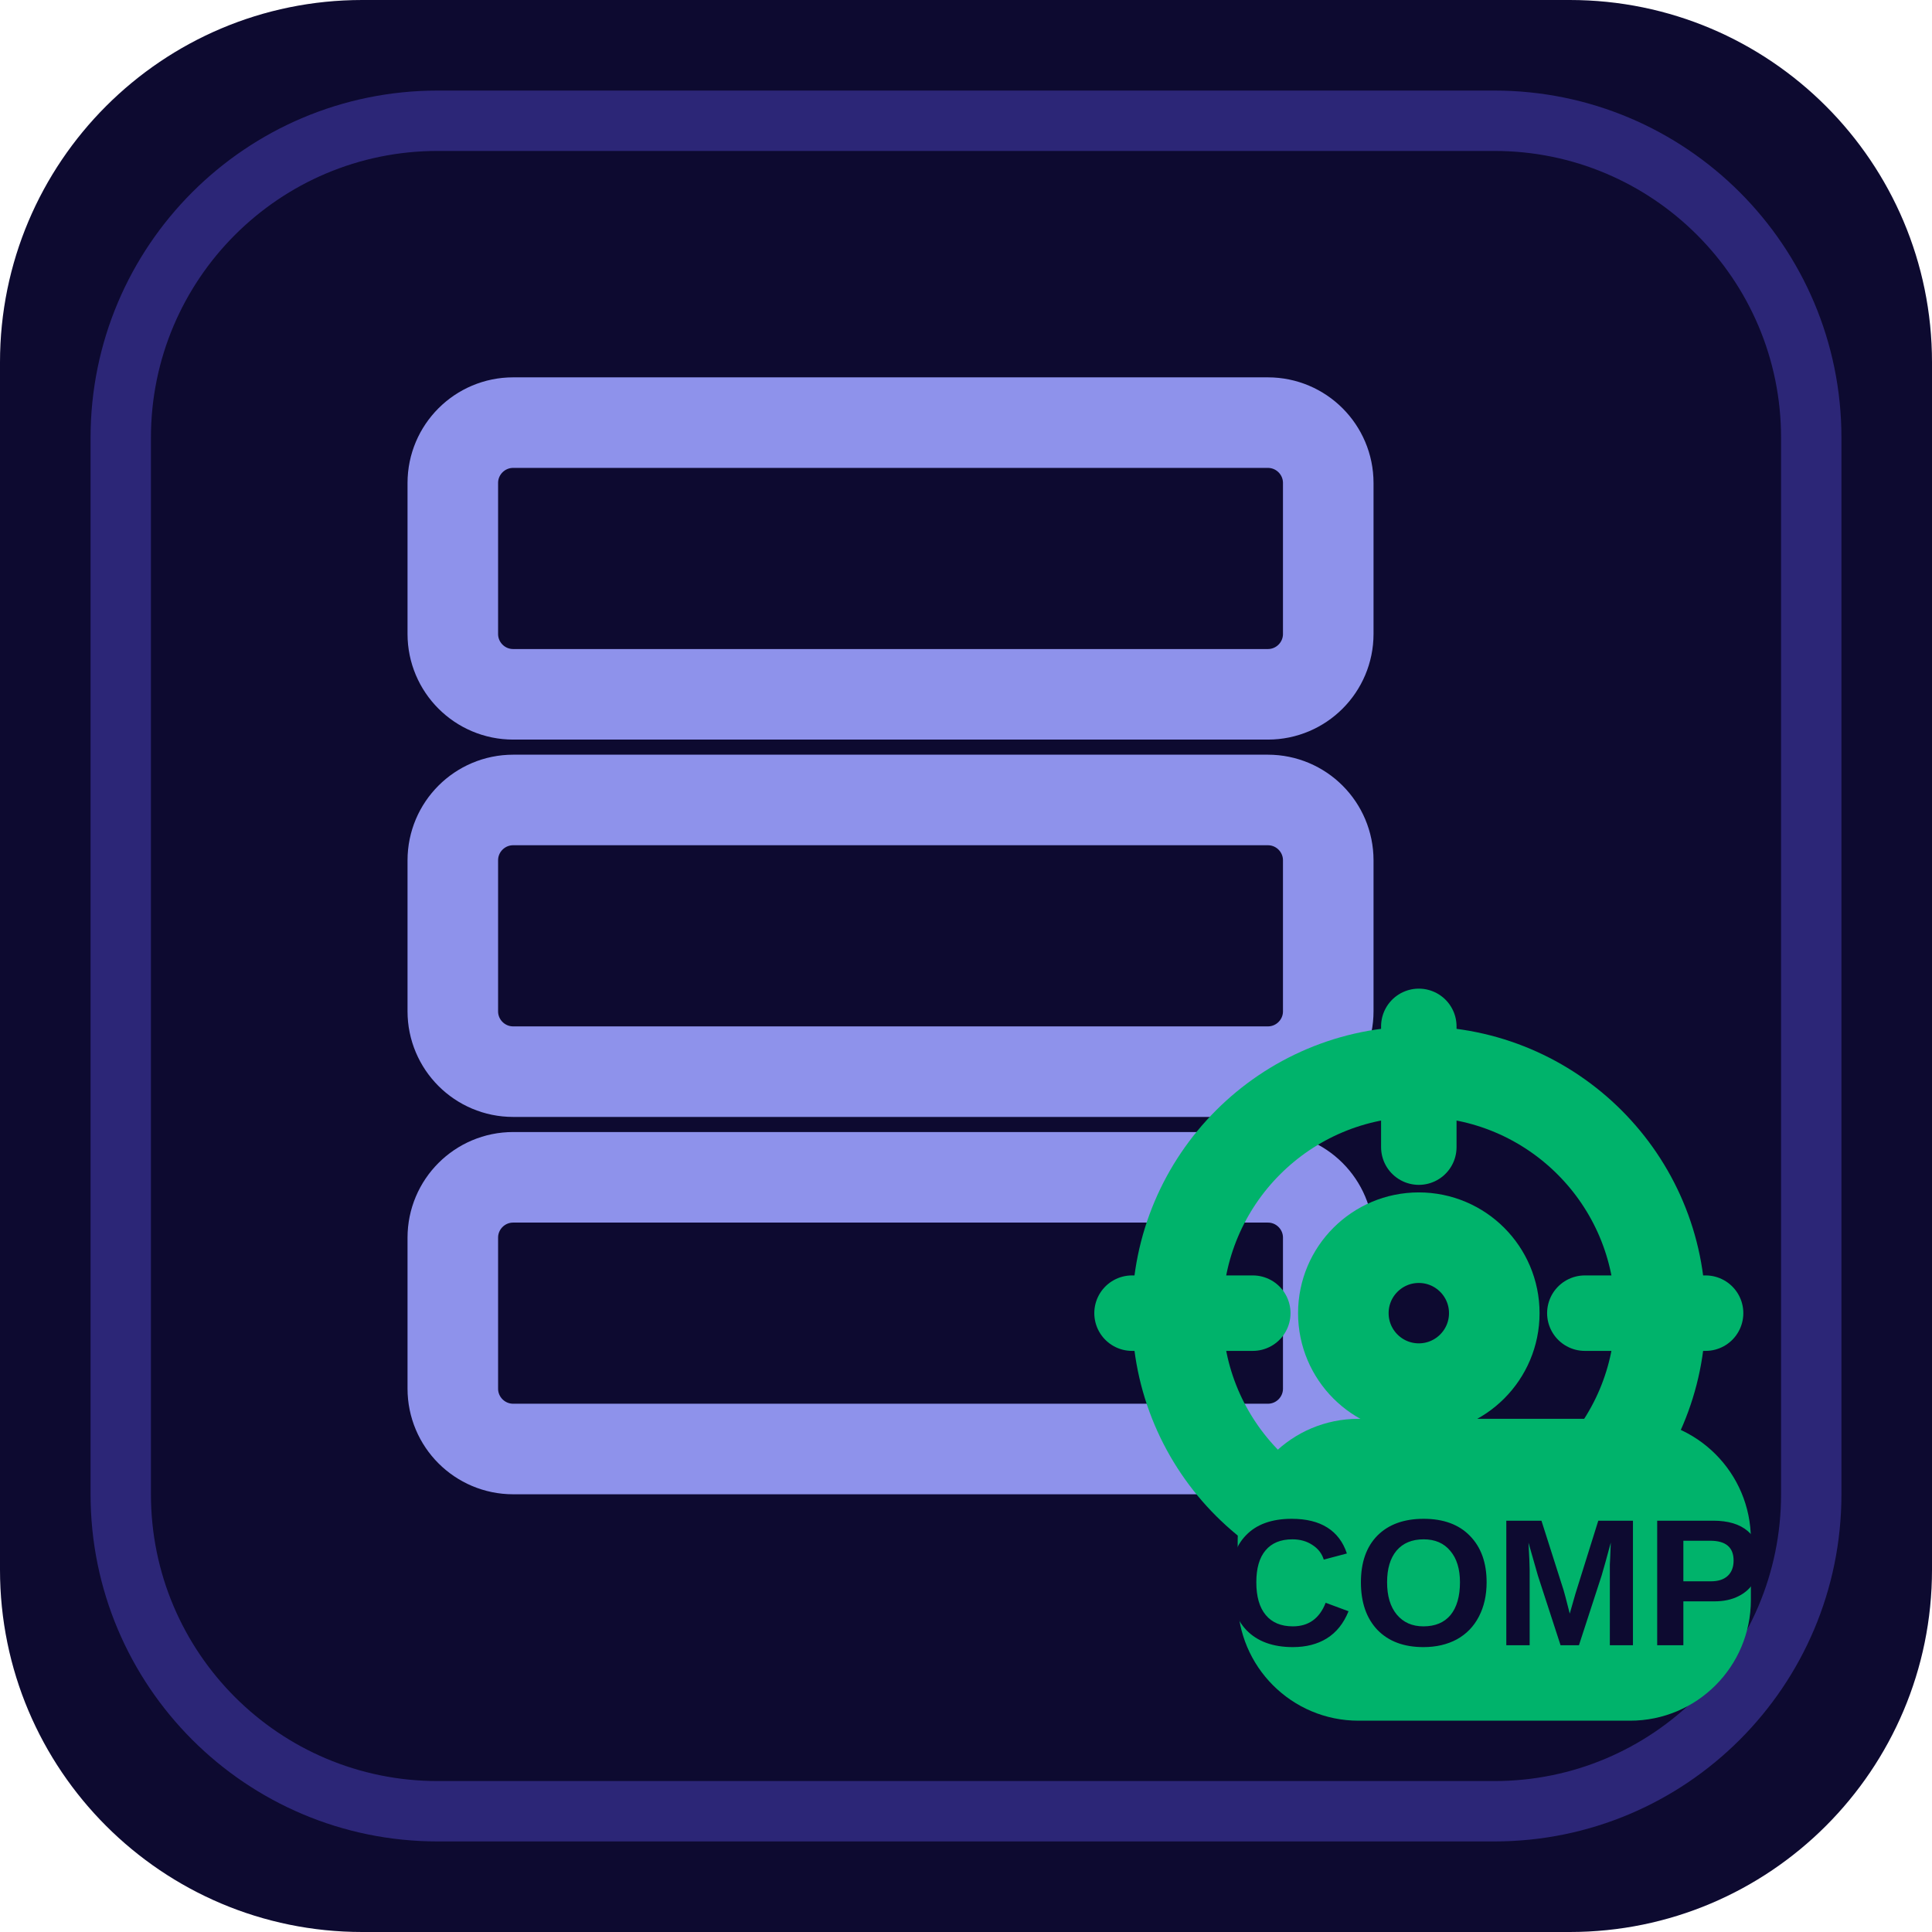
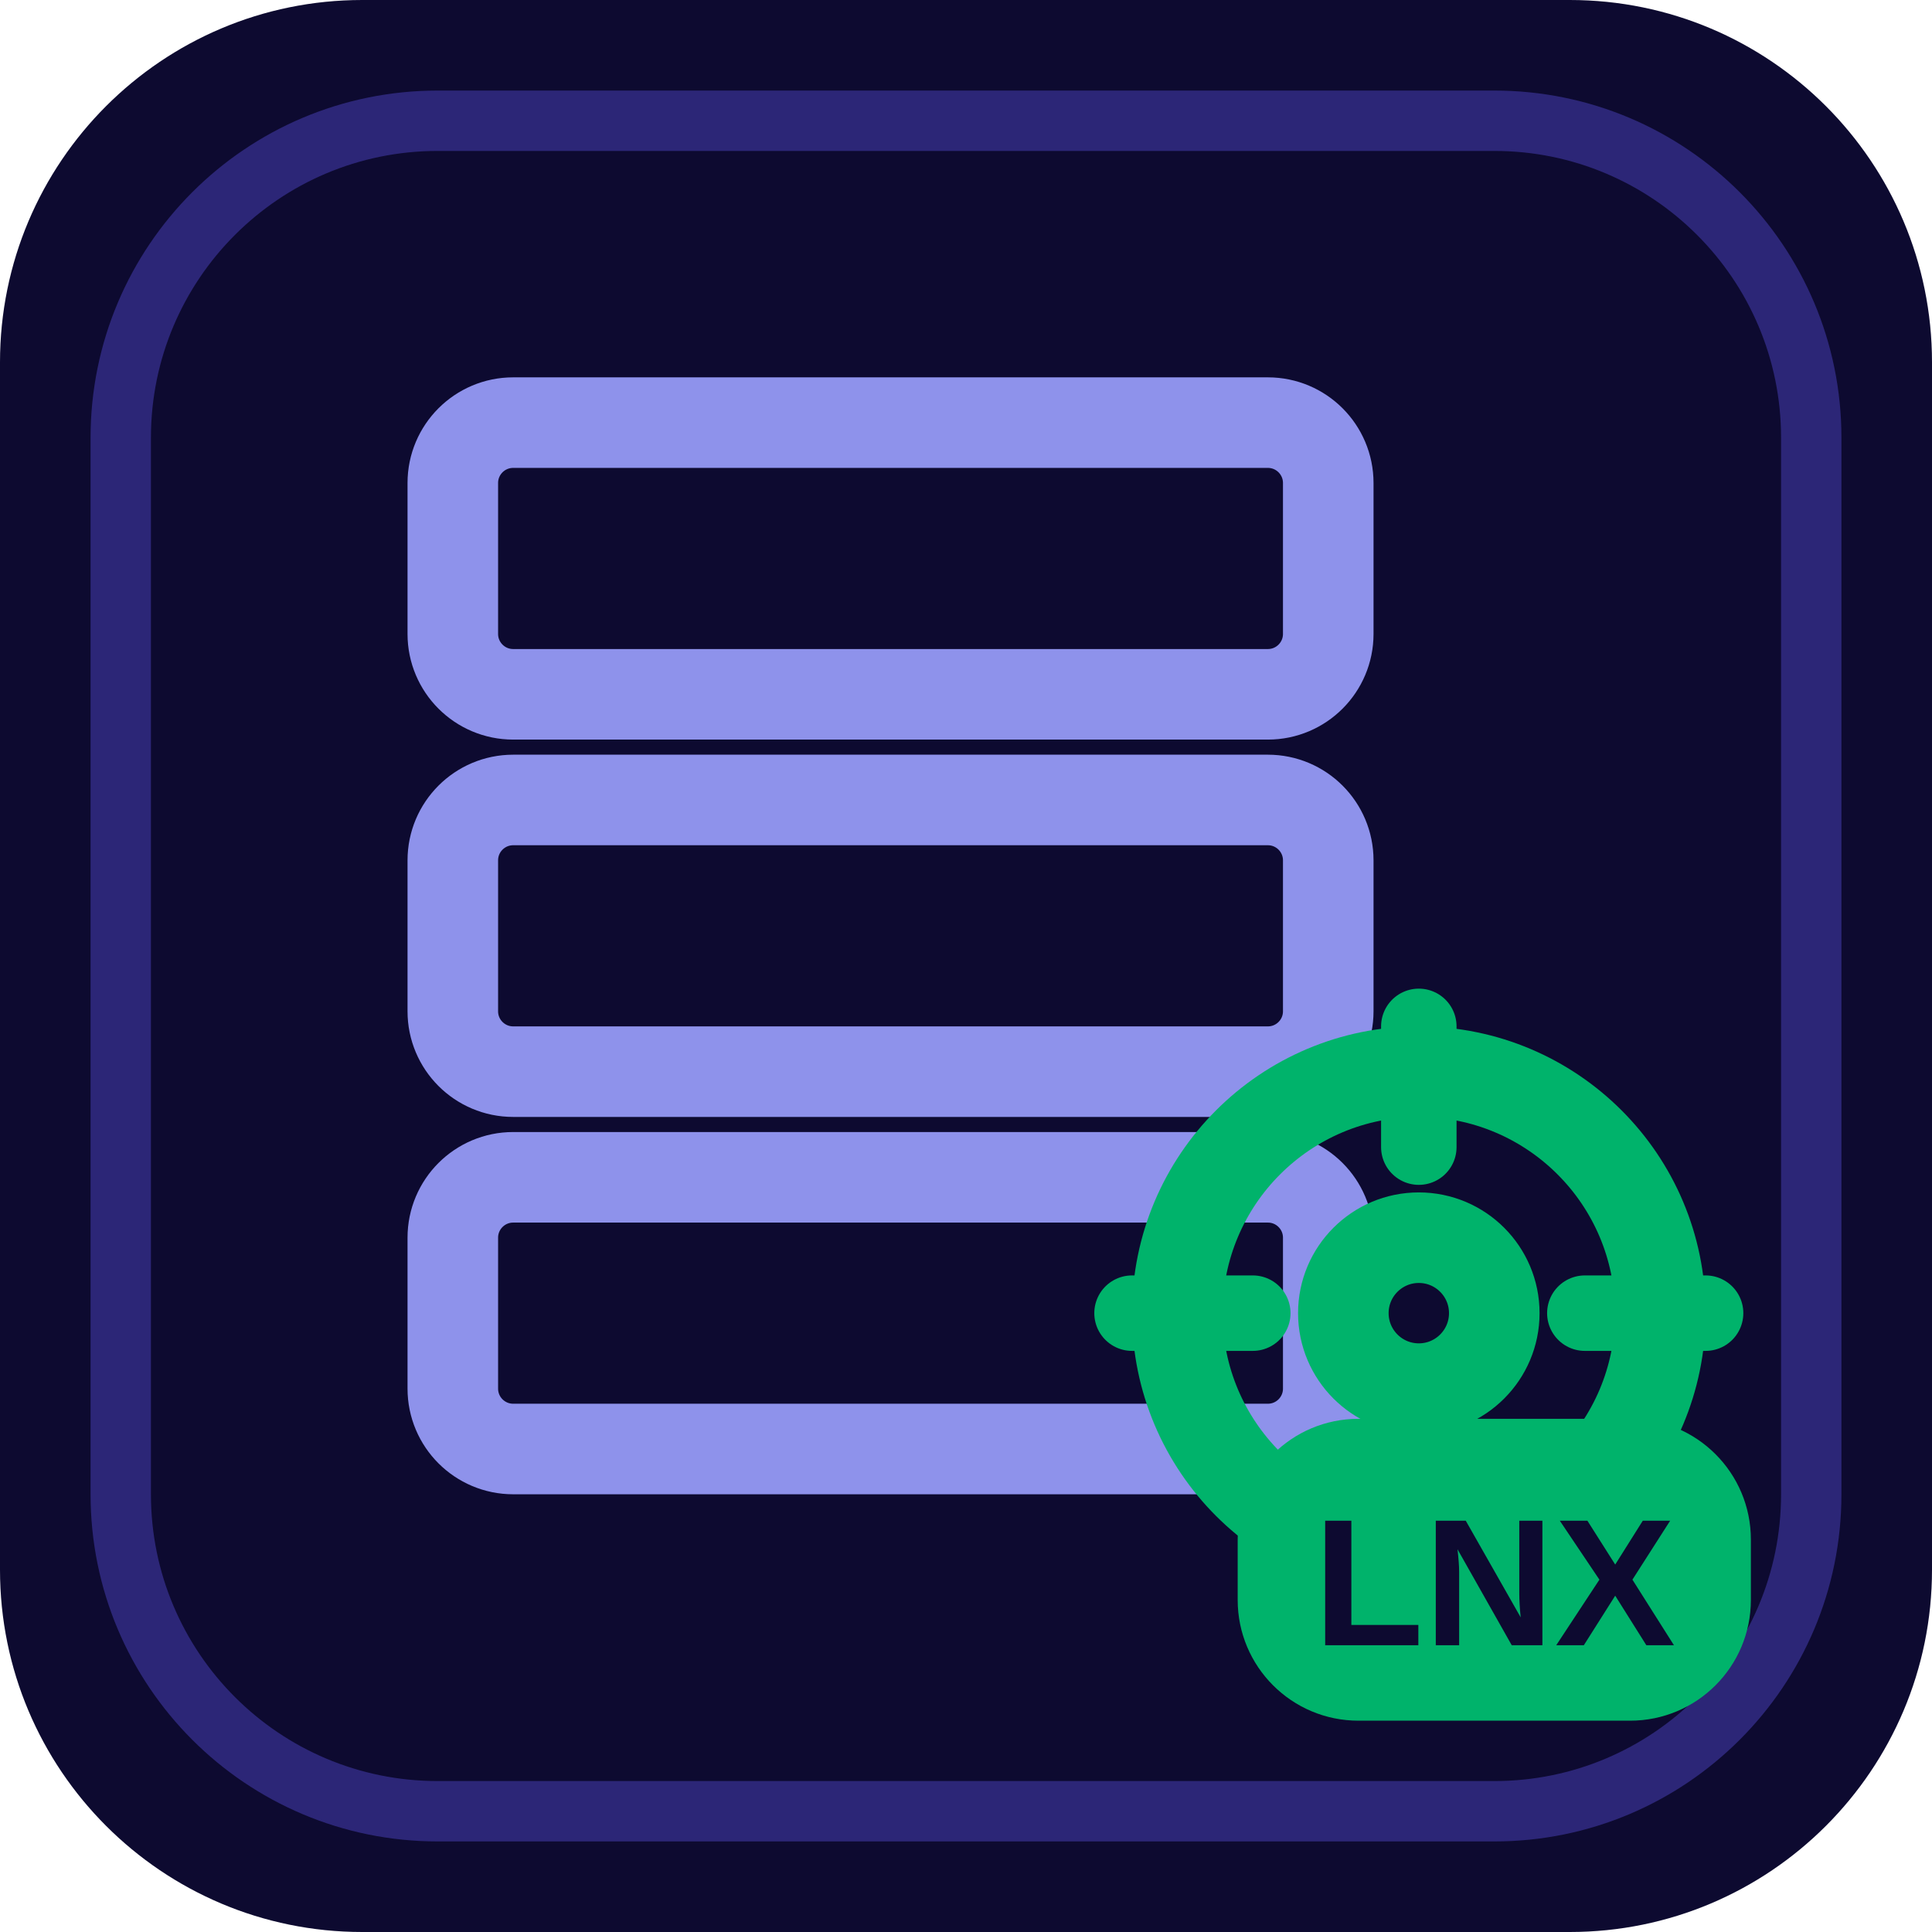
- <svg xmlns="http://www.w3.org/2000/svg" width="128" height="128" viewBox="0 0 128 128" role="img" aria-label="com-proxy-triage icon">
+ <svg xmlns="http://www.w3.org/2000/svg" width="128" height="128" viewBox="0 0 128 128" role="img" aria-label="linux-process-injection icon">
  <rect width="128" height="128" rx="24" fill="#0D0A30" />
  <rect x="8" y="8" width="112" height="112" rx="21" fill="none" stroke="#2C2677" stroke-width="4" />
  <g>
    <rect x="30" y="28" width="58" height="18" rx="4" fill="none" stroke="#8E92EB" stroke-width="6" />
    <rect x="30" y="53" width="58" height="18" rx="4" fill="none" stroke="#8E92EB" stroke-width="6" />
    <rect x="30" y="78" width="58" height="18" rx="4" fill="none" stroke="#8E92EB" stroke-width="6" />
    <circle cx="94" cy="87" r="16" fill="none" stroke="#00B36B" stroke-width="6" />
    <path d="M94 68v8M94 98v8M75 87h8M105 87h8" fill="none" stroke="#00B36B" stroke-width="5" stroke-linecap="round" stroke-linejoin="round" />
    <circle cx="94" cy="87" r="5" fill="none" stroke="#00B36B" stroke-width="6" />
  </g>
  <rect x="82" y="94" width="34" height="20" rx="8" fill="#00B36B" />
-   <text x="99" y="109" fill="#0D0A30" font-family="Arial, Helvetica, sans-serif" font-size="12" font-weight="800" text-anchor="middle">COMP</text>
+   <text x="99" y="109" fill="#0D0A30" font-family="Arial, Helvetica, sans-serif" font-size="12" font-weight="800" text-anchor="middle">LNX</text>
</svg>
